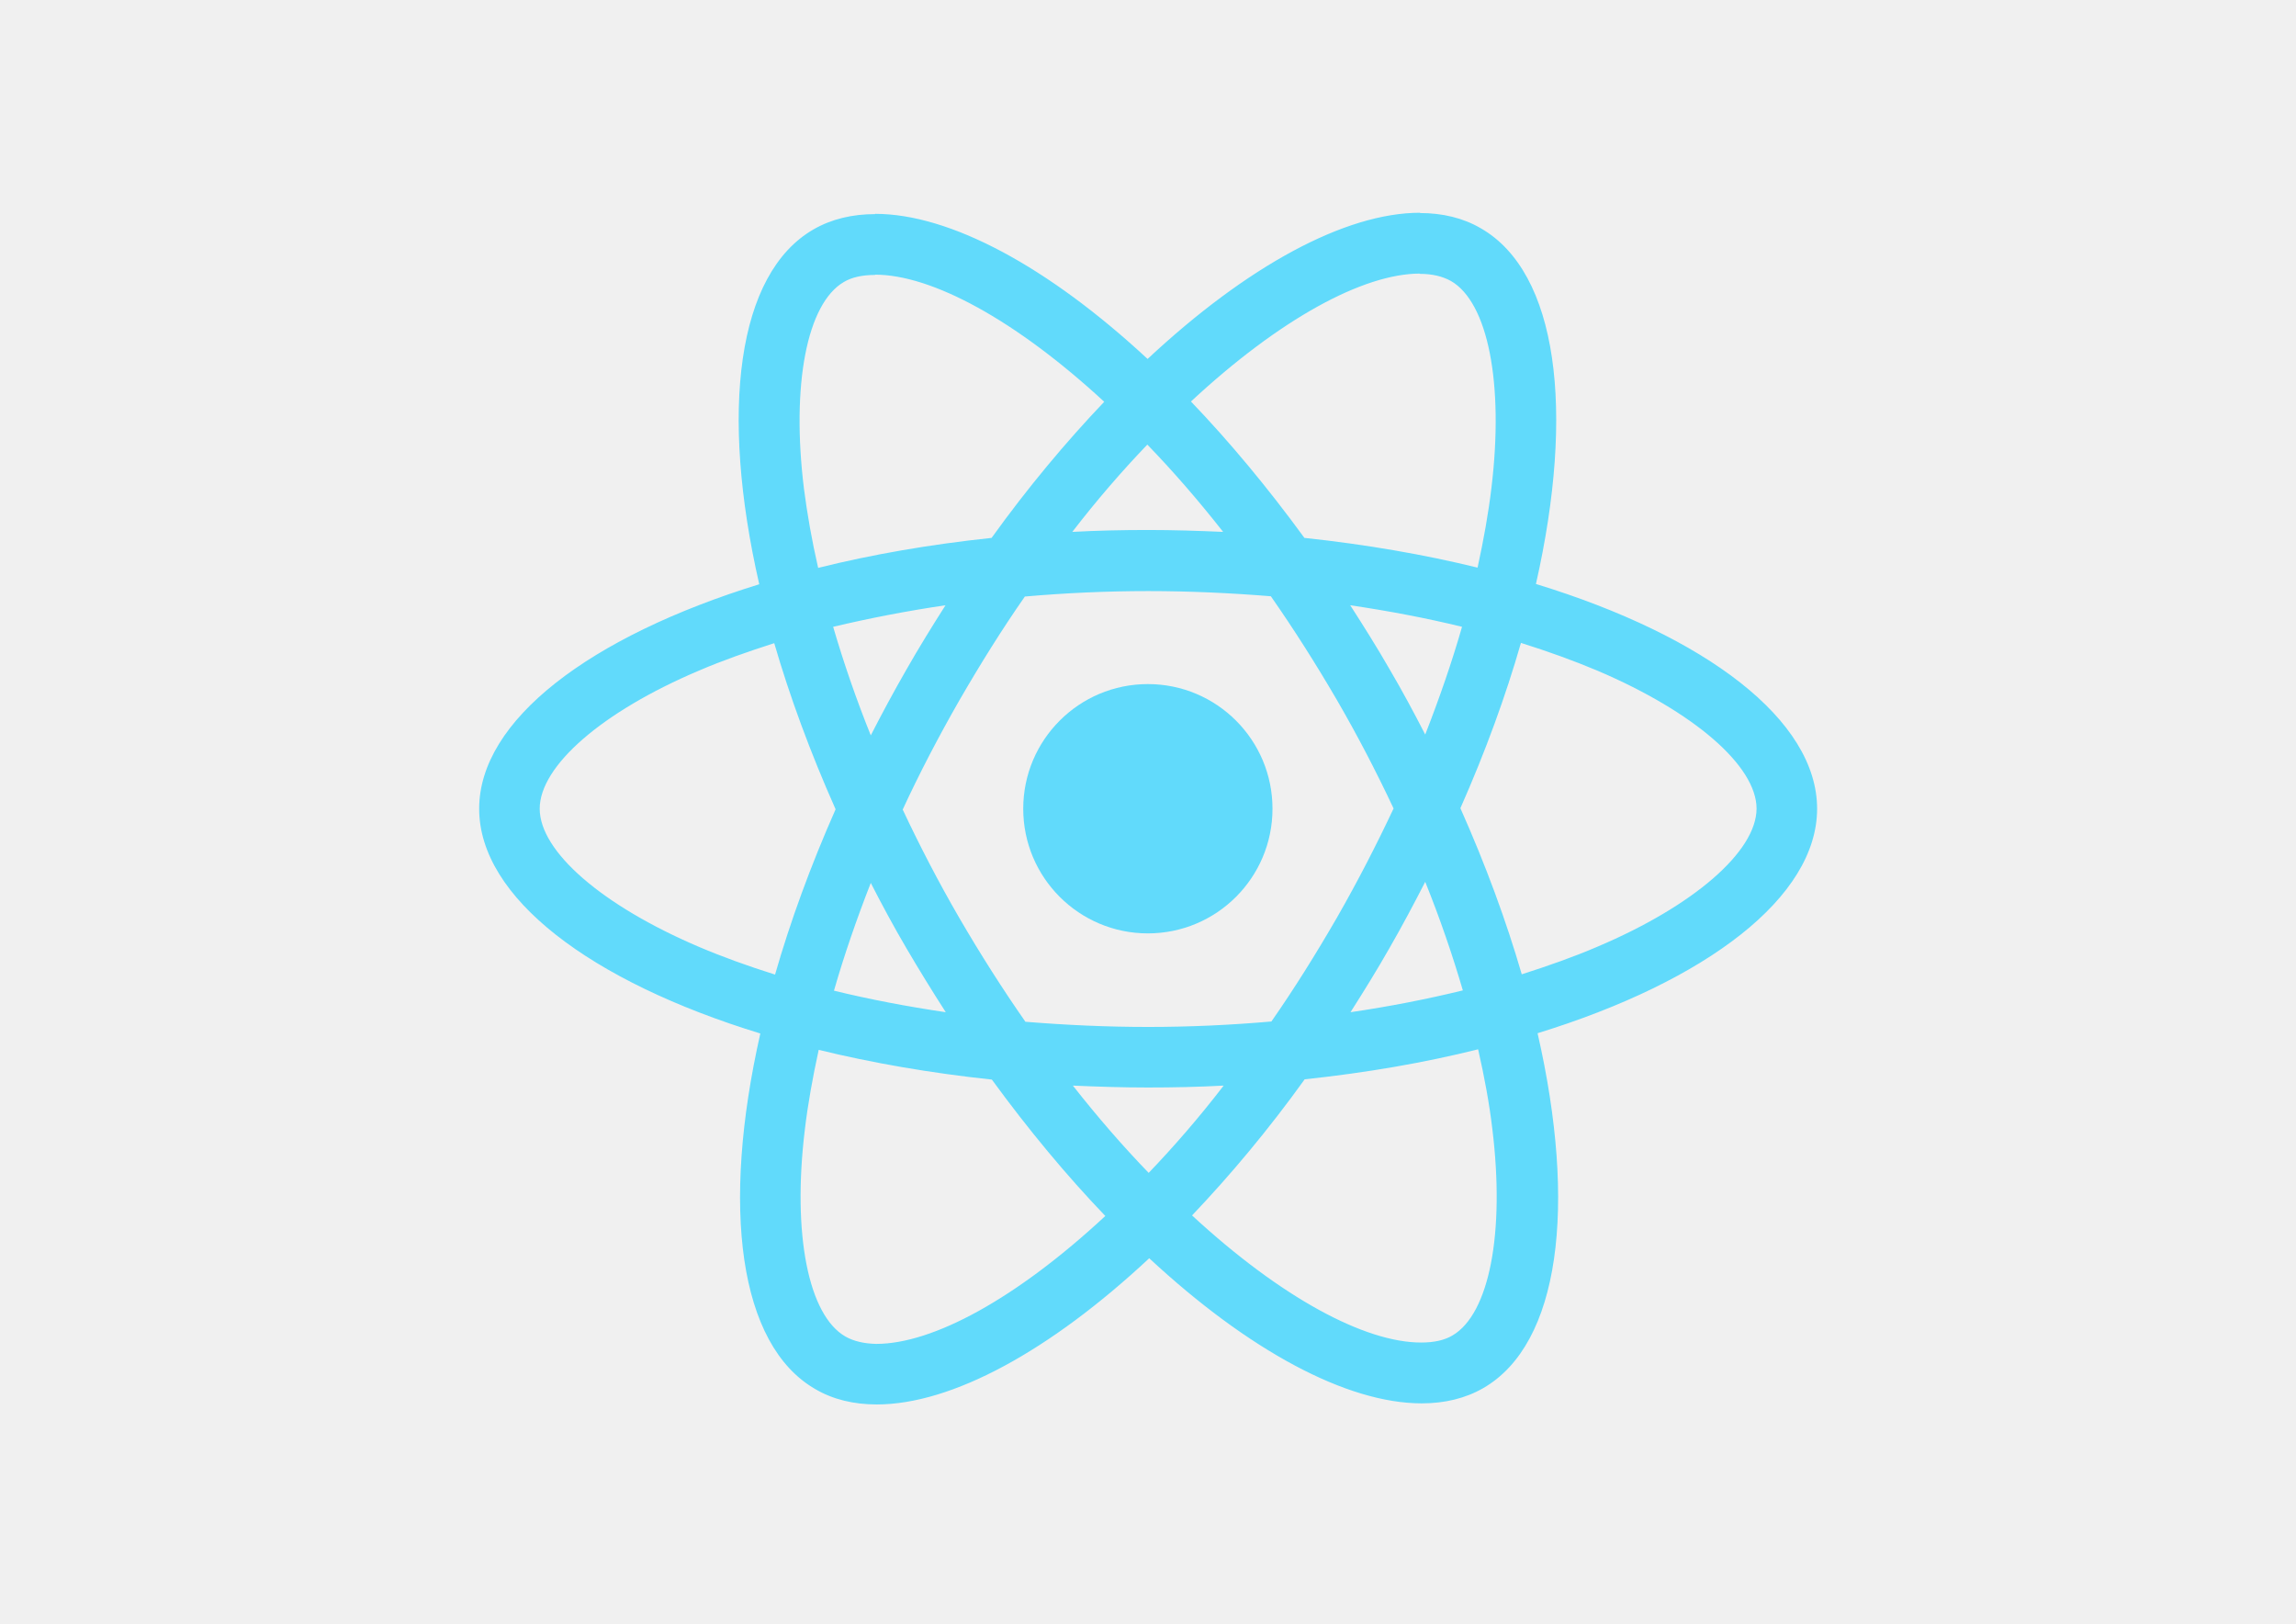
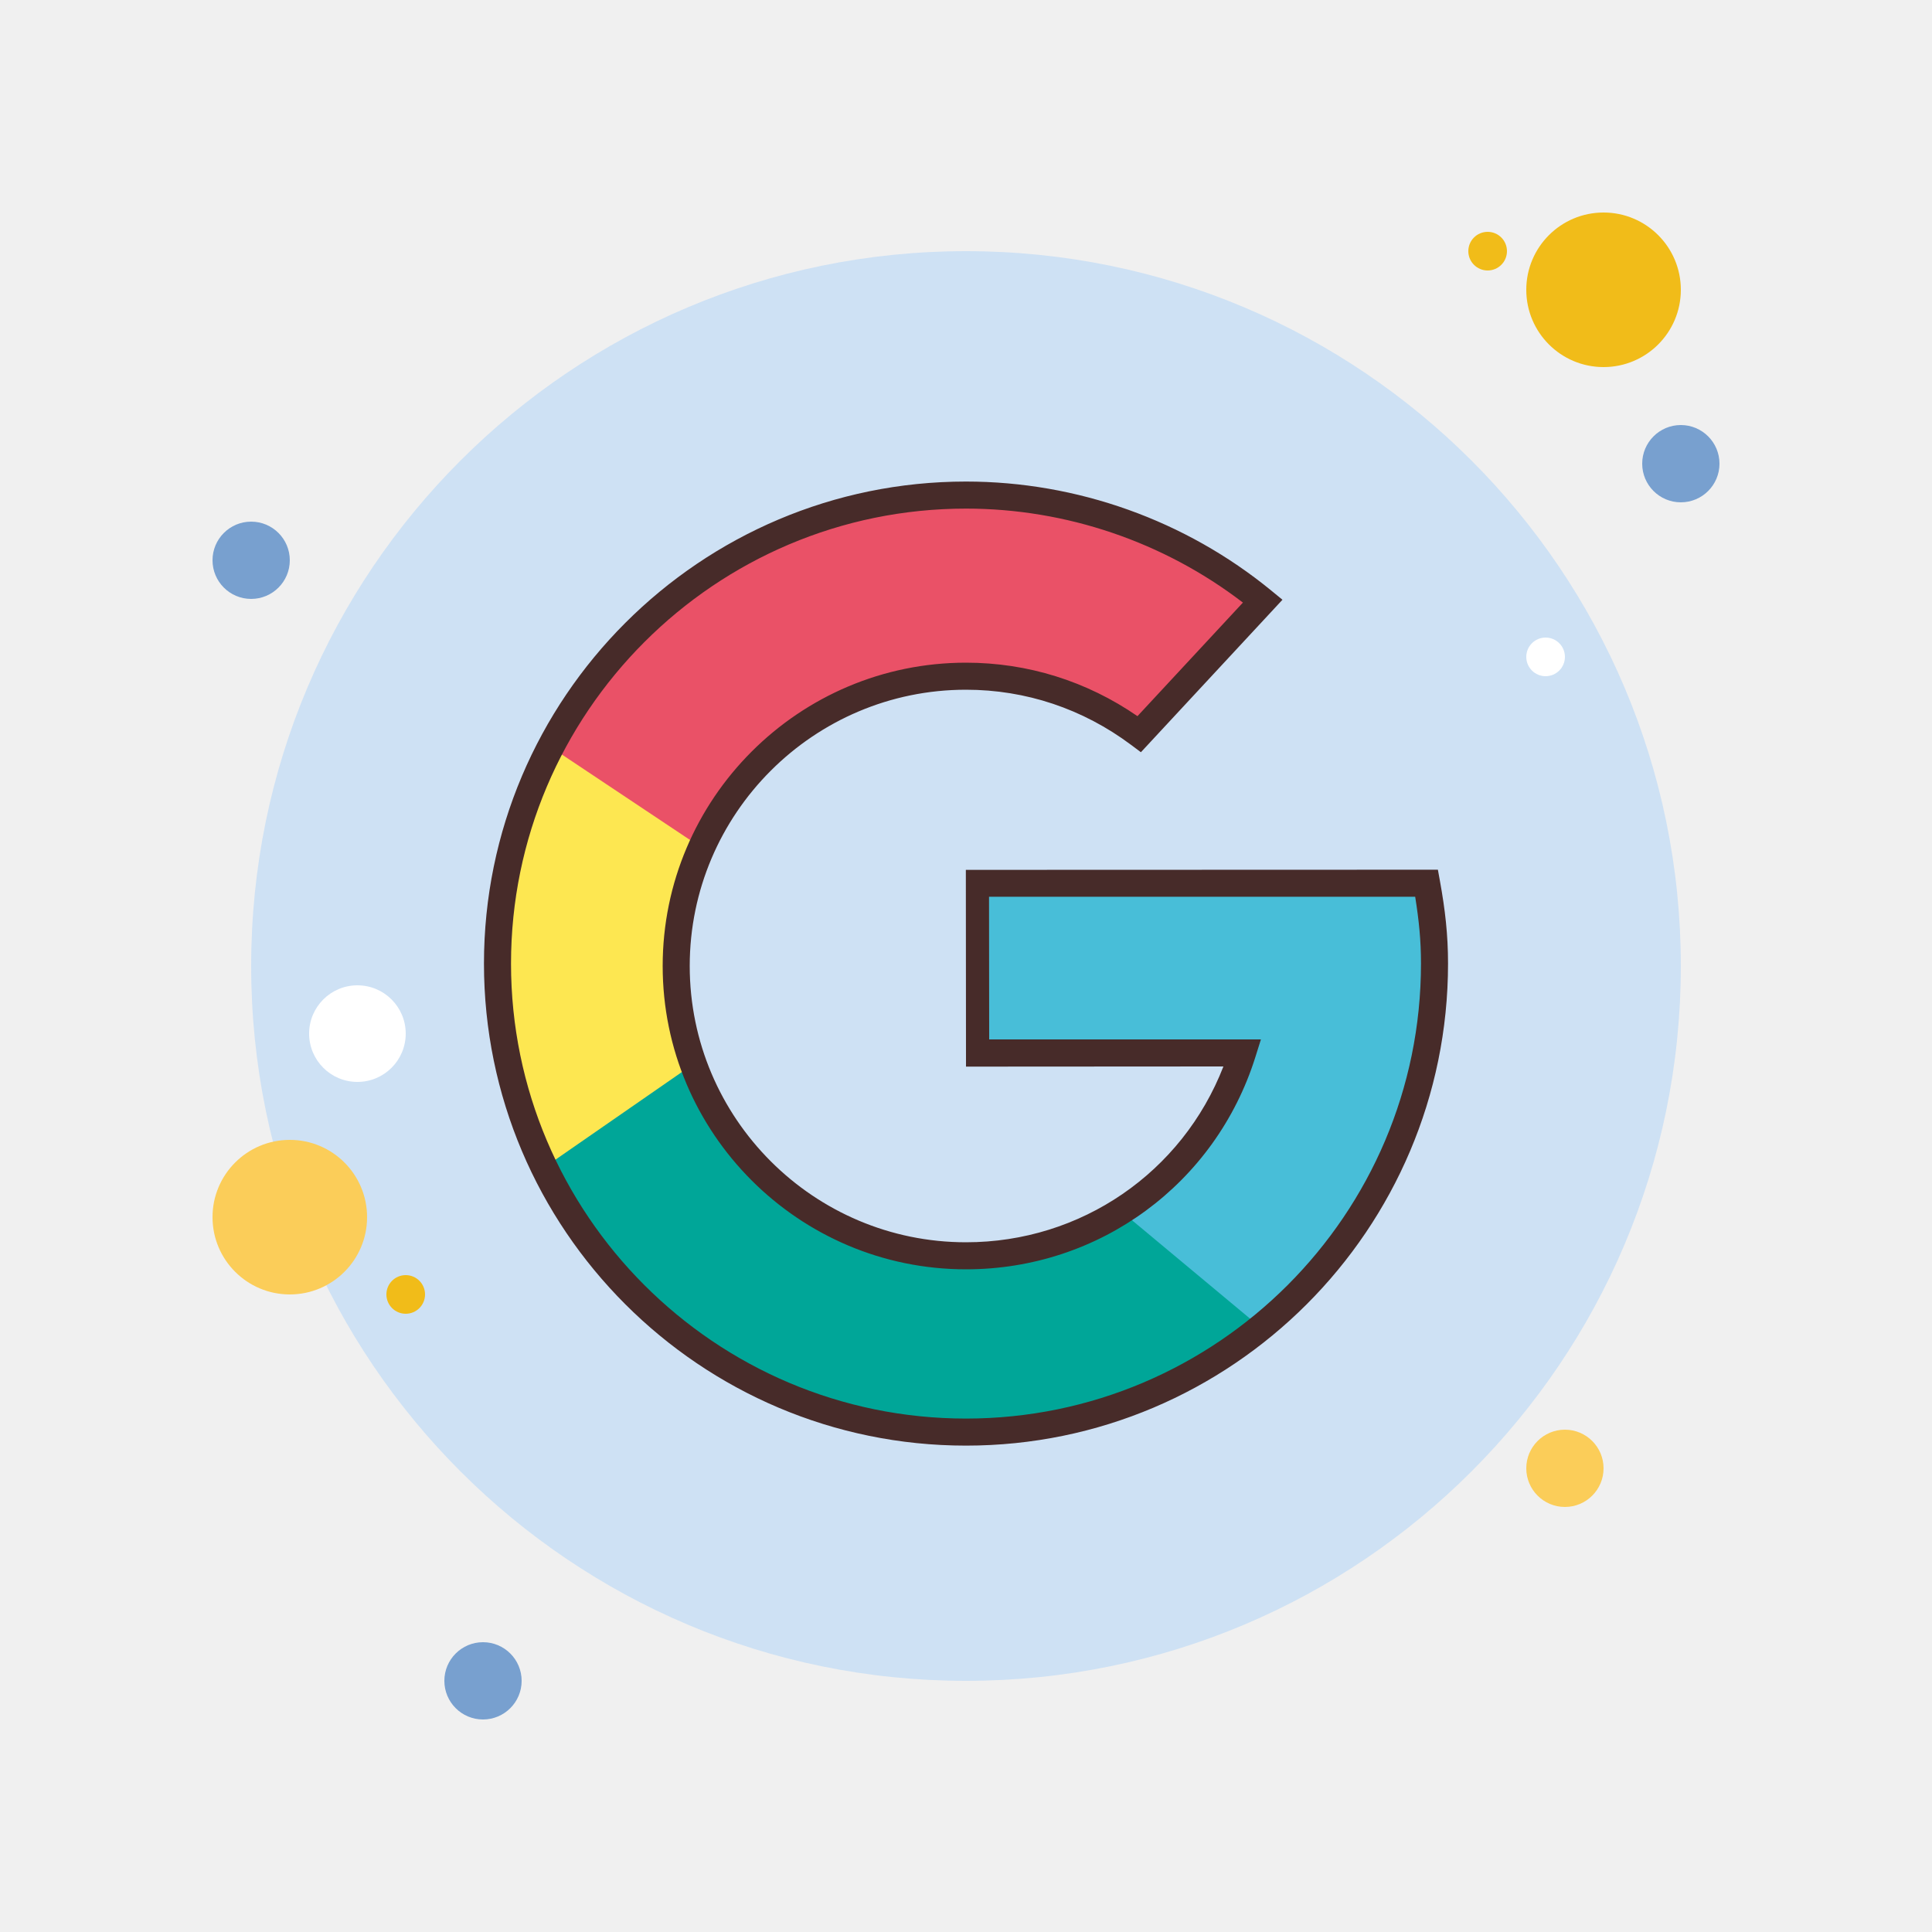
- <svg xmlns="http://www.w3.org/2000/svg" viewBox="0 0 841.9 595.3">
-   <g fill="#61DAFB">
-     <path d="M666.3 296.5c0-32.5-40.7-63.3-103.1-82.4 14.4-63.6 8-114.2-20.2-130.4-6.5-3.8-14.1-5.6-22.4-5.6v22.3c4.6 0 8.3.9 11.4 2.6 13.6 7.8 19.5 37.5 14.9 75.7-1.1 9.4-2.9 19.3-5.1 29.4-19.6-4.8-41-8.5-63.5-10.9-13.5-18.5-27.5-35.3-41.6-50 32.6-30.3 63.2-46.9 84-46.9V78c-27.5 0-63.5 19.6-99.9 53.6-36.4-33.8-72.4-53.2-99.9-53.2v22.3c20.7 0 51.4 16.5 84 46.6-14 14.7-28 31.4-41.3 49.9-22.6 2.4-44 6.1-63.6 11-2.3-10-4-19.7-5.2-29-4.7-38.2 1.1-67.9 14.6-75.8 3-1.8 6.9-2.6 11.5-2.6V78.5c-8.4 0-16 1.8-22.6 5.6-28.1 16.2-34.4 66.7-19.9 130.1-62.2 19.2-102.7 49.9-102.7 82.3 0 32.5 40.7 63.3 103.1 82.4-14.4 63.6-8 114.2 20.2 130.4 6.5 3.8 14.1 5.6 22.5 5.6 27.5 0 63.5-19.6 99.9-53.6 36.4 33.8 72.4 53.2 99.9 53.2 8.4 0 16-1.8 22.6-5.6 28.1-16.2 34.4-66.7 19.9-130.1 62-19.1 102.5-49.9 102.5-82.3zm-130.2-66.7c-3.7 12.9-8.3 26.2-13.5 39.5-4.1-8-8.4-16-13.1-24-4.6-8-9.5-15.8-14.4-23.4 14.2 2.1 27.9 4.7 41 7.9zm-45.8 106.5c-7.8 13.5-15.8 26.3-24.1 38.2-14.9 1.3-30 2-45.2 2-15.1 0-30.2-.7-45-1.9-8.3-11.9-16.4-24.6-24.2-38-7.6-13.1-14.5-26.4-20.8-39.8 6.2-13.4 13.2-26.8 20.7-39.9 7.8-13.5 15.8-26.3 24.1-38.2 14.9-1.3 30-2 45.2-2 15.1 0 30.2.7 45 1.9 8.3 11.9 16.4 24.6 24.2 38 7.6 13.1 14.5 26.4 20.8 39.8-6.3 13.4-13.2 26.8-20.7 39.9zm32.3-13c5.4 13.4 10 26.8 13.8 39.8-13.1 3.2-26.9 5.9-41.2 8 4.9-7.7 9.8-15.6 14.4-23.7 4.6-8 8.9-16.1 13-24.1zM421.2 430c-9.3-9.6-18.6-20.3-27.8-32 9 .4 18.2.7 27.5.7 9.4 0 18.7-.2 27.8-.7-9 11.7-18.3 22.4-27.5 32zm-74.4-58.9c-14.2-2.1-27.9-4.7-41-7.9 3.7-12.9 8.3-26.2 13.5-39.5 4.1 8 8.4 16 13.1 24 4.7 8 9.5 15.8 14.4 23.4zM420.7 163c9.3 9.6 18.6 20.3 27.8 32-9-.4-18.2-.7-27.5-.7-9.4 0-18.7.2-27.8.7 9-11.7 18.3-22.4 27.5-32zm-74 58.9c-4.9 7.7-9.8 15.6-14.4 23.7-4.6 8-8.9 16-13 24-5.4-13.4-10-26.8-13.8-39.8 13.1-3.1 26.9-5.8 41.2-7.9zm-90.5 125.2c-35.4-15.1-58.3-34.9-58.3-50.6 0-15.7 22.9-35.6 58.3-50.6 8.6-3.7 18-7 27.7-10.1 5.7 19.6 13.2 40 22.5 60.9-9.2 20.8-16.6 41.1-22.2 60.6-9.9-3.1-19.3-6.5-28-10.2zM310 490c-13.6-7.8-19.5-37.5-14.9-75.7 1.1-9.4 2.9-19.3 5.1-29.4 19.6 4.8 41 8.5 63.5 10.9 13.5 18.5 27.5 35.3 41.6 50-32.6 30.3-63.2 46.9-84 46.9-4.5-.1-8.3-1-11.3-2.7zm237.2-76.2c4.7 38.2-1.1 67.9-14.6 75.8-3 1.8-6.9 2.6-11.5 2.6-20.7 0-51.4-16.5-84-46.6 14-14.7 28-31.4 41.3-49.9 22.6-2.4 44-6.1 63.6-11 2.3 10.1 4.1 19.8 5.2 29.1zm38.5-66.7c-8.6 3.7-18 7-27.7 10.1-5.7-19.6-13.2-40-22.5-60.9 9.2-20.8 16.6-41.1 22.2-60.6 9.9 3.1 19.3 6.5 28.1 10.2 35.4 15.1 58.3 34.9 58.3 50.6-.1 15.7-23 35.6-58.4 50.6zM320.8 78.4z" />
-     <circle cx="420.9" cy="296.5" r="45.7" />
-     <path d="M520.5 78.1z" />
+ <svg xmlns="http://www.w3.org/2000/svg" viewBox="0 0 100 100" width="50px" height="50px">
+   <path fill="#78a0cf" d="M13 27A2 2 0 1 0 13 31A2 2 0 1 0 13 27Z" />
+   <path fill="#f1bc19" d="M77 12A1 1 0 1 0 77 14A1 1 0 1 0 77 12Z" />
+   <path fill="#cee1f4" d="M50 13A37 37 0 1 0 50 87A37 37 0 1 0 50 13Z" />
+   <path fill="#f1bc19" d="M83 11A4 4 0 1 0 83 19A4 4 0 1 0 83 11Z" />
+   <path fill="#78a0cf" d="M87 22A2 2 0 1 0 87 26A2 2 0 1 0 87 22Z" />
+   <path fill="#fbcd59" d="M81 74A2 2 0 1 0 81 78 2 2 0 1 0 81 74zM15 59A4 4 0 1 0 15 67 4 4 0 1 0 15 59z" />
+   <path fill="#78a0cf" d="M25 85A2 2 0 1 0 25 89A2 2 0 1 0 25 85Z" />
+   <path fill="#fff" d="M18.5 51A2.5 2.5 0 1 0 18.5 56A2.5 2.5 0 1 0 18.5 51Z" />
+   <path fill="#f1bc19" d="M21 66A1 1 0 1 0 21 68A1 1 0 1 0 21 66Z" />
+   <path fill="#fff" d="M80 33A1 1 0 1 0 80 35A1 1 0 1 0 80 33Z" />
+   <g>
+     <path fill="#ea5167" d="M35.233,47.447C36.447,40.381,42.588,35,50,35c3.367,0,6.464,1.123,8.968,2.996l6.393-6.885 C61.178,27.684,55.83,25.625,50,25.625c-11.942,0-21.861,8.635-23.871,20.001L35.233,47.447z" />
+     <path fill="#00a698" d="M58.905,62.068C56.414,63.909,53.335,65,50,65c-7.842,0-14.268-6.02-14.934-13.689l-8.909,2.97 C28.23,65.569,38.113,74.125,50,74.125c6.261,0,11.968-2.374,16.27-6.27L58.905,62.068z" />
+     <path fill="#48bed8" d="M68.5,45.5h-4.189H50.5v9h13.811c-1.073,3.414-3.333,6.301-6.296,8.179l7.245,6.038 c5.483-4.446,8.99-11.233,8.99-18.842c0-1.495-0.142-2.955-0.401-4.375H68.5z" />
+     <path fill="#fde751" d="M35,50c0-2.183,0.477-4.252,1.316-6.123l-7.818-5.212c-1.752,3.353-2.748,7.164-2.748,11.21 c0,3.784,0.868,7.365,2.413,10.556L36,55C35.634,53.702,35,51.415,35,50z" />
+   </g>
+   <g>
+     <path fill="#472b29" d="M50,74.825c-13.757,0-24.95-11.192-24.95-24.95S36.243,24.925,50,24.925 c5.75,0,11.362,2.005,15.804,5.646l0.576,0.472l-7.327,7.892l-0.504-0.377C56.051,36.688,53.095,35.7,50,35.7 c-7.885,0-14.3,6.415-14.3,14.3S42.115,64.3,50,64.3c5.956,0,11.195-3.618,13.324-9.1L50,55.208l-0.008-10.184l24.433-0.008 l0.104,0.574c0.274,1.503,0.421,2.801,0.421,4.285C74.95,63.633,63.758,74.825,50,74.825z M50,26.325 c-12.985,0-23.55,10.564-23.55,23.55S37.015,73.425,50,73.425s23.55-10.564,23.55-23.55c0-1.211-0.105-2.228-0.3-3.458H51.192 L51.2,53.8h14.065l-0.286,0.91C62.914,61.283,56.894,65.7,50,65.7c-8.657,0-15.7-7.043-15.7-15.7S41.343,34.3,50,34.3 c3.19,0,6.245,0.955,8.875,2.768l5.458-5.878C60.238,28.048,55.178,26.325,50,26.325z" />
  </g>
</svg>
